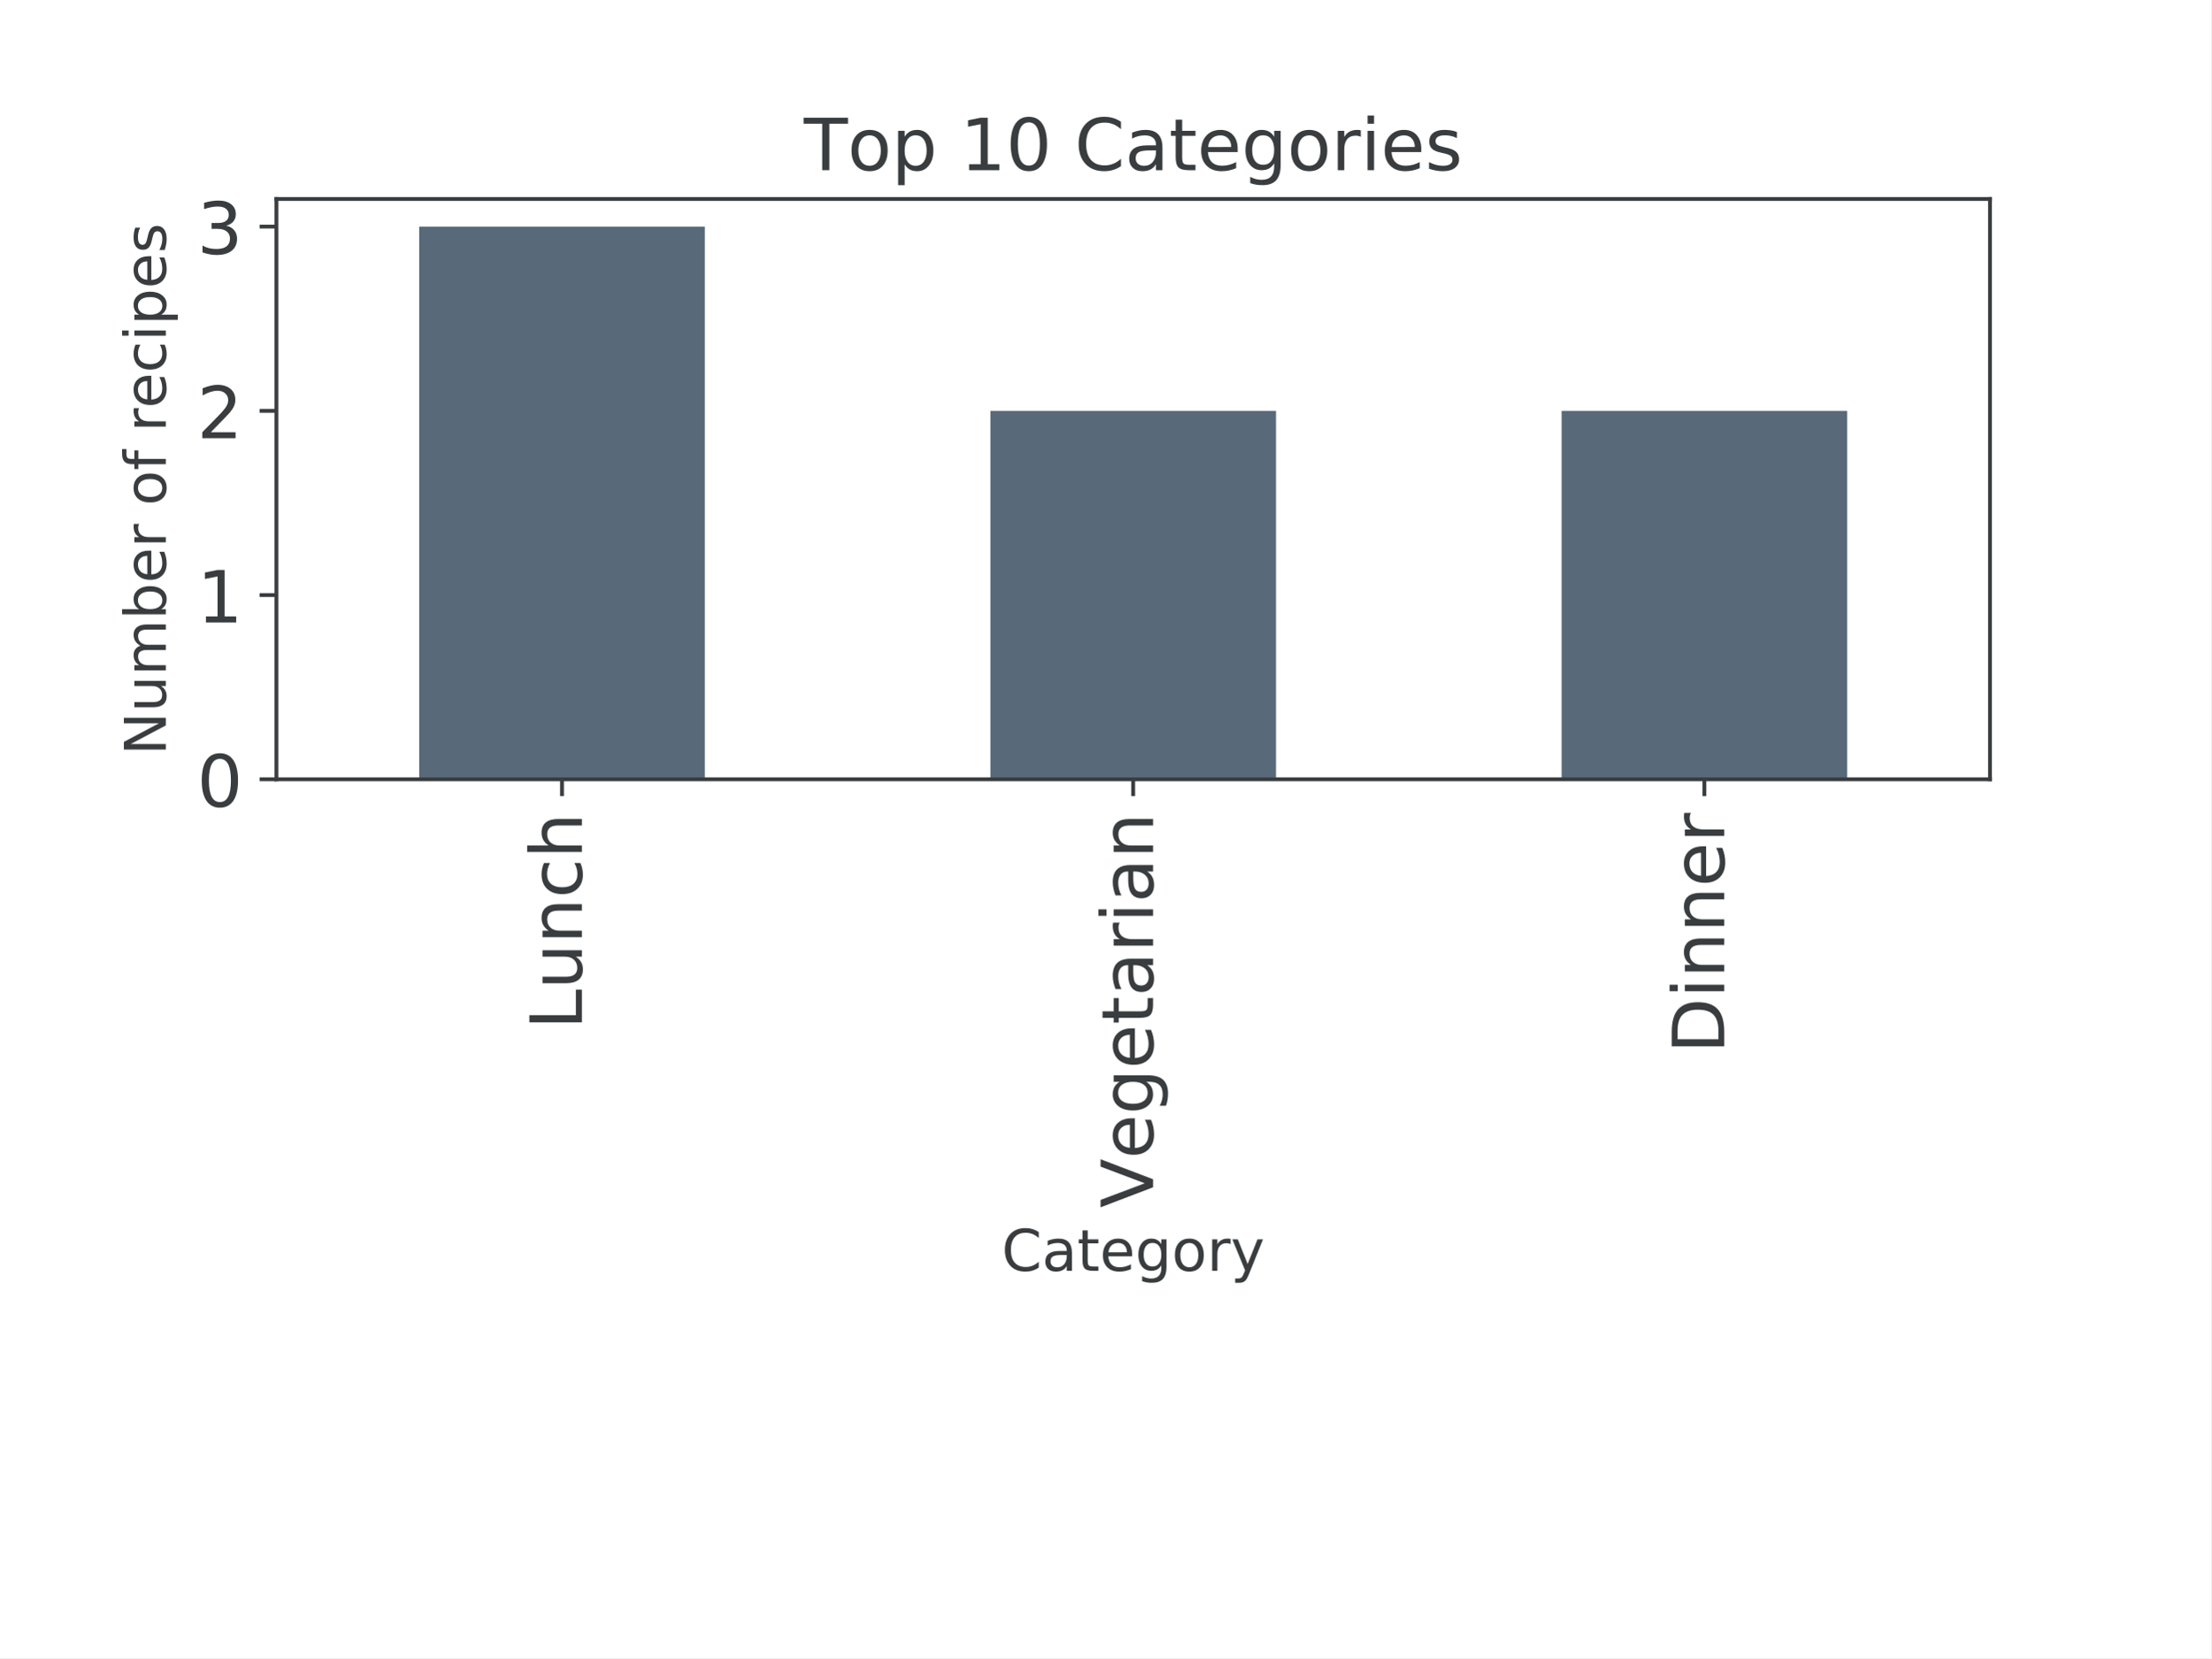
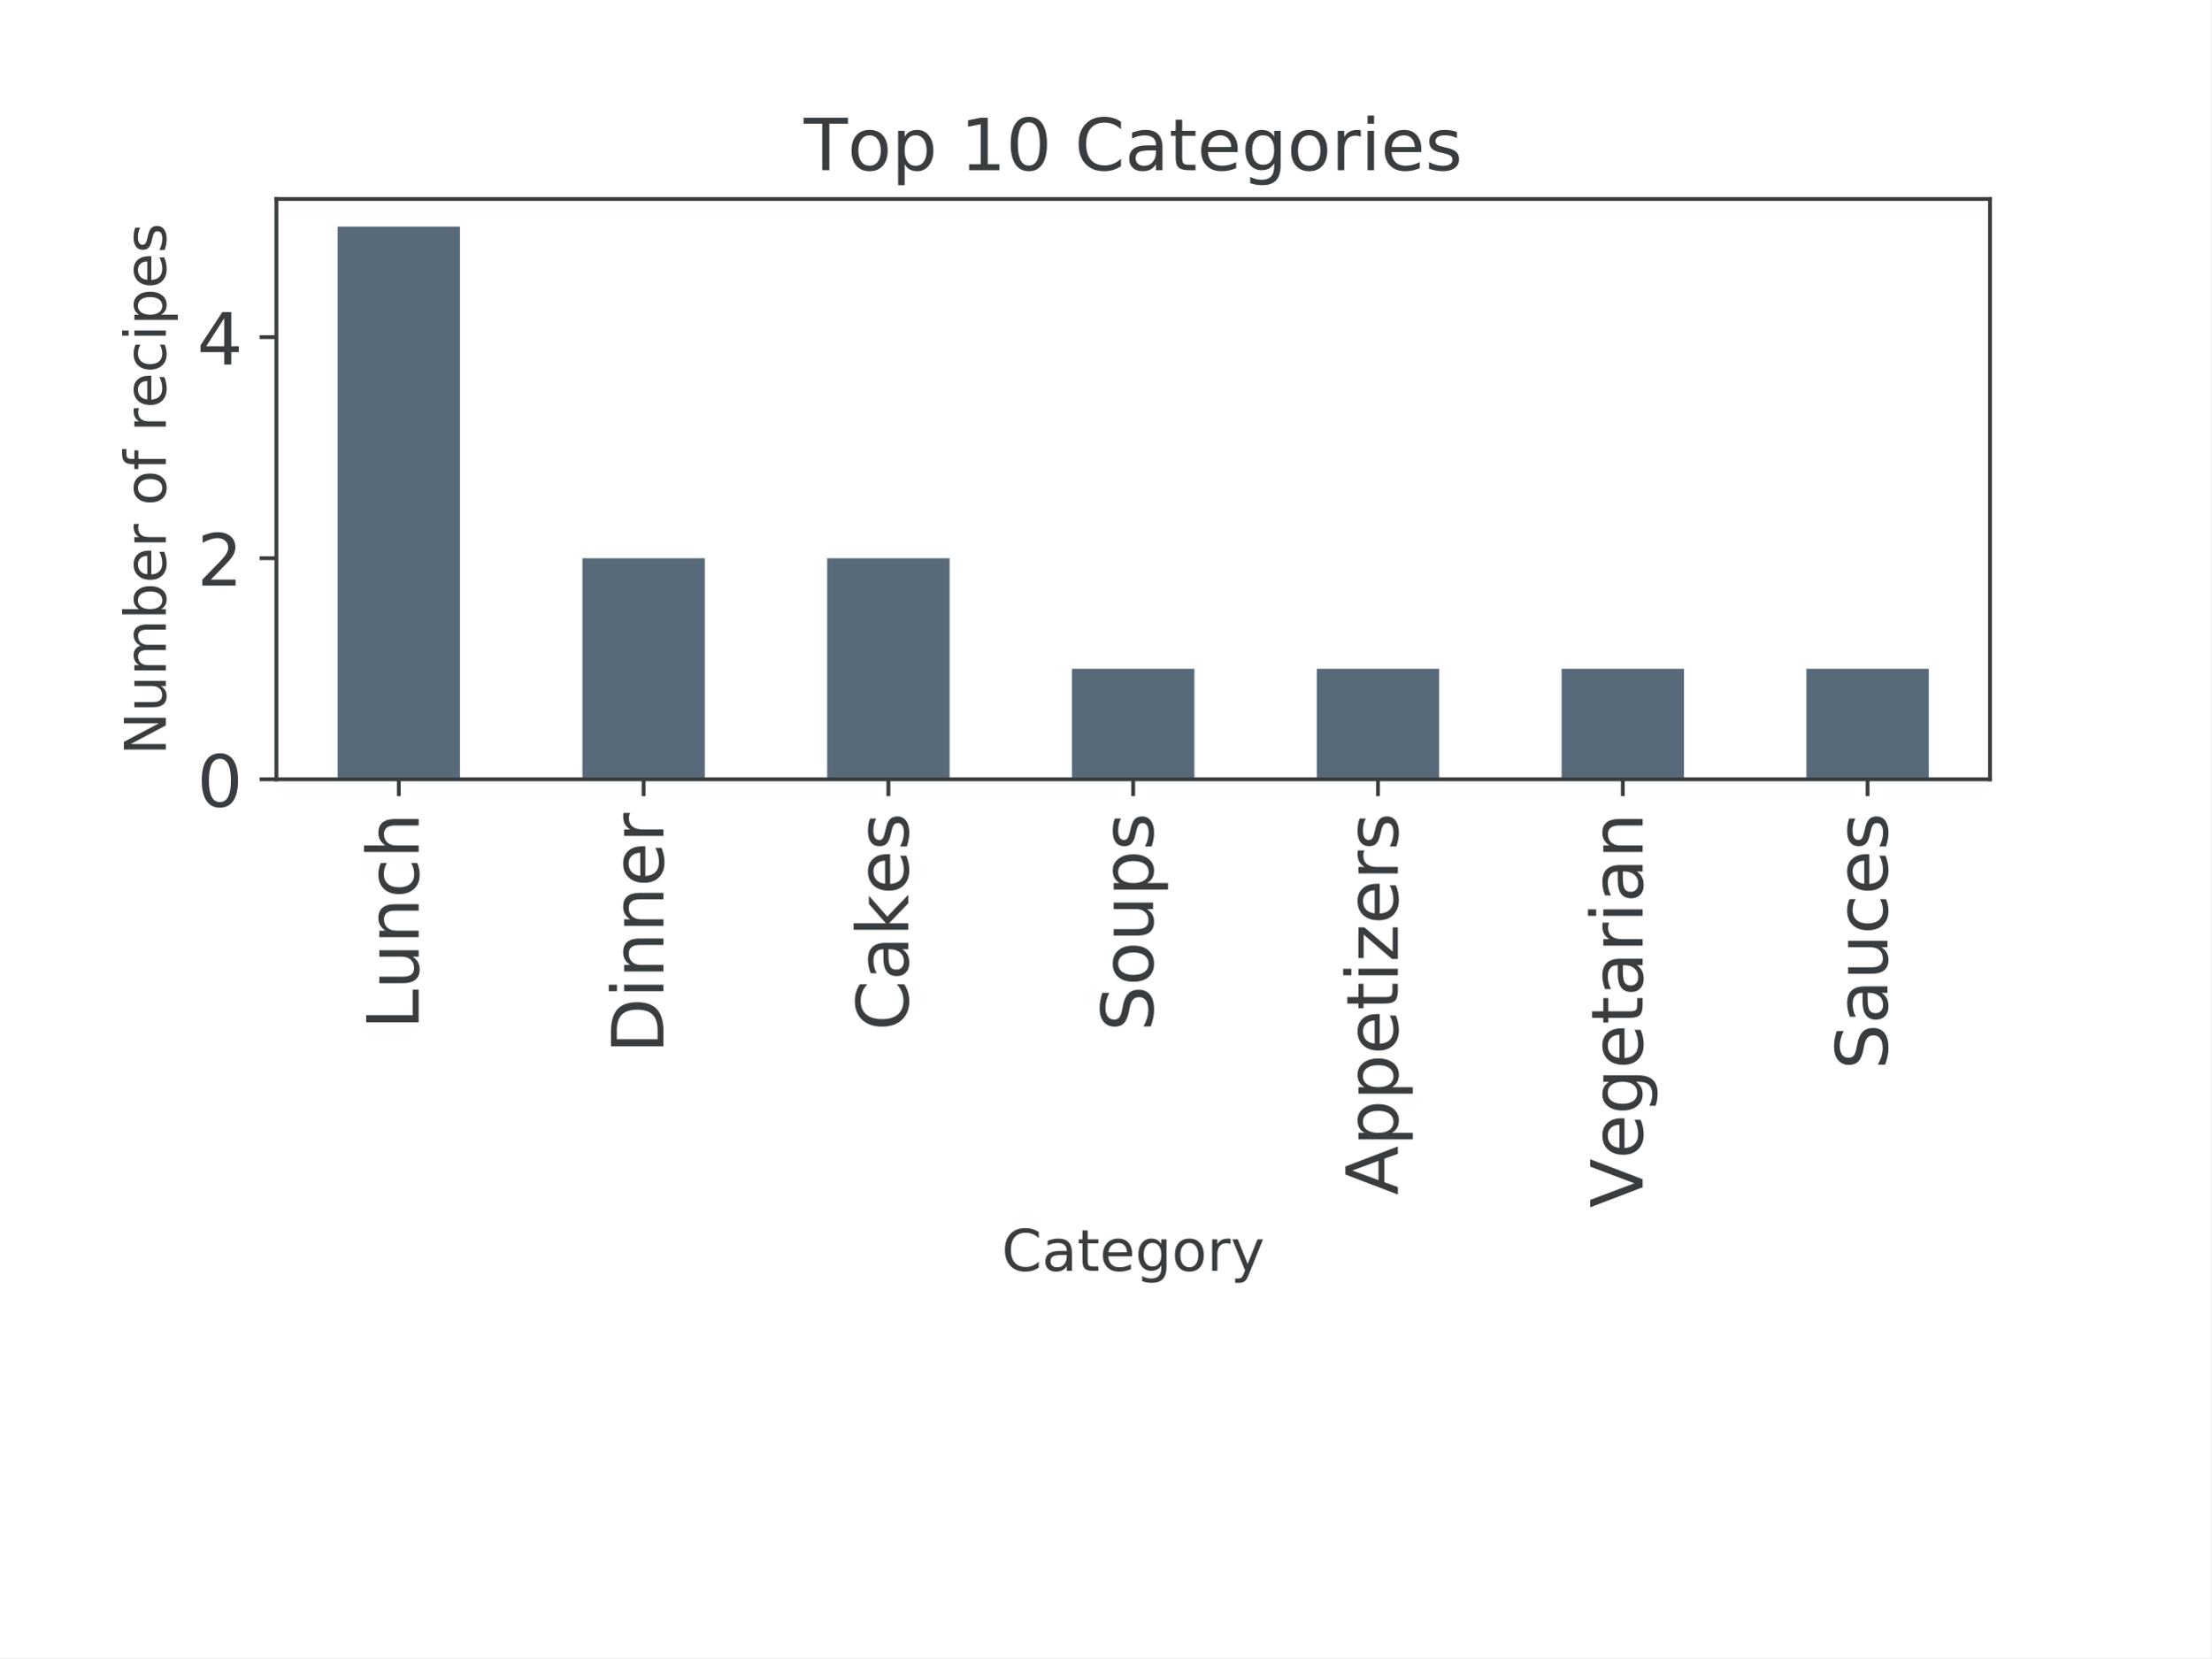
<svg xmlns="http://www.w3.org/2000/svg" xmlns:xlink="http://www.w3.org/1999/xlink" height="345.6pt" version="1.1" viewBox="0 0 460.8 345.6" width="460.8pt">
  <defs>
    <style type="text/css">
*{stroke-linecap:butt;stroke-linejoin:round;}
  </style>
  </defs>
  <g id="figure_1">
    <g id="patch_1">
      <path d="M 0 345.6  L 460.8 345.6  L 460.8 0  L 0 0  z " style="fill:#ffffff;" />
    </g>
    <g id="axes_1">
      <g id="patch_2">
        <path d="M 57.6 162.432  L 414.72 162.432  L 414.72 41.472  L 57.6 41.472  z " style="fill:#ffffff;" />
      </g>
      <g id="patch_3">
-         <path clip-path="url(#p6c13b8939d)" d="M 87.36 162.432  L 146.88 162.432  L 146.88 47.232  L 87.36 47.232  z " style="fill:#586a7a;" />
+         <path clip-path="url(#p79ca1d7bbe)" d="M 70.354 162.432  L 95.863 162.432  L 95.863 47.232  L 70.354 47.232  z " style="fill:#586a7a;" />
      </g>
      <g id="patch_4">
-         <path clip-path="url(#p6c13b8939d)" d="M 206.4 162.432  L 265.92 162.432  L 265.92 85.632  L 206.4 85.632  z " style="fill:#586a7a;" />
+         <path clip-path="url(#p79ca1d7bbe)" d="M 121.371 162.432  L 146.88 162.432  L 146.88 116.352  L 121.371 116.352  z " style="fill:#586a7a;" />
      </g>
      <g id="patch_5">
-         <path clip-path="url(#p6c13b8939d)" d="M 325.44 162.432  L 384.96 162.432  L 384.96 85.632  L 325.44 85.632  z " style="fill:#586a7a;" />
+         <path clip-path="url(#p79ca1d7bbe)" d="M 172.389 162.432  L 197.897 162.432  L 197.897 116.352  L 172.389 116.352  z " style="fill:#586a7a;" />
+       </g>
+       <g id="patch_6">
+         <path clip-path="url(#p79ca1d7bbe)" d="M 223.406 162.432  L 248.914 162.432  L 248.914 139.392  L 223.406 139.392  z " style="fill:#586a7a;" />
+       </g>
+       <g id="patch_7">
+         <path clip-path="url(#p79ca1d7bbe)" d="M 274.423 162.432  L 299.931 162.432  L 299.931 139.392  L 274.423 139.392  z " style="fill:#586a7a;" />
+       </g>
+       <g id="patch_8">
+         <path clip-path="url(#p79ca1d7bbe)" d="M 325.44 162.432  L 350.949 162.432  L 350.949 139.392  L 325.44 139.392  z " style="fill:#586a7a;" />
+       </g>
+       <g id="patch_9">
+         <path clip-path="url(#p79ca1d7bbe)" d="M 376.457 162.432  L 401.966 162.432  L 401.966 139.392  L 376.457 139.392  z " style="fill:#586a7a;" />
      </g>
      <g id="matplotlib.axis_1">
        <g id="xtick_1">
          <g id="line2d_1">
            <defs>
-               <path d="M 0 0  L 0 3.5  " id="m2536f89167" style="stroke:#393d3f;stroke-width:0.8;" />
-             </defs>
-             <g>
-               <use style="fill:#393d3f;stroke:#393d3f;stroke-width:0.8;" x="117.12" xlink:href="#m2536f89167" y="162.432" />
+               <path d="M 0 0  L 0 3.5  " id="mb8f32e1116" style="stroke:#393d3f;stroke-width:0.8;" />
+             </defs>
+             <g>
+               <use style="fill:#393d3f;stroke:#393d3f;stroke-width:0.8;" x="83.109" xlink:href="#mb8f32e1116" y="162.432" />
            </g>
          </g>
          <g id="text_1">
            <defs>
              <path d="M 9.812 72.906  L 19.672 72.906  L 19.672 8.297  L 55.172 8.297  L 55.172 0  L 9.812 0  z " id="DejaVuSans-76" />
              <path d="M 8.5 21.578  L 8.5 54.688  L 17.484 54.688  L 17.484 21.922  Q 17.484 14.156 20.5 10.266  Q 23.531 6.391 29.594 6.391  Q 36.859 6.391 41.078 11.031  Q 45.312 15.672 45.312 23.688  L 45.312 54.688  L 54.297 54.688  L 54.297 0  L 45.312 0  L 45.312 8.406  Q 42.047 3.422 37.719 1  Q 33.406 -1.422 27.688 -1.422  Q 18.266 -1.422 13.375 4.438  Q 8.5 10.297 8.5 21.578  z M 31.109 56  z " id="DejaVuSans-117" />
              <path d="M 54.891 33.016  L 54.891 0  L 45.906 0  L 45.906 32.719  Q 45.906 40.484 42.875 44.328  Q 39.844 48.188 33.797 48.188  Q 26.516 48.188 22.312 43.547  Q 18.109 38.922 18.109 30.906  L 18.109 0  L 9.078 0  L 9.078 54.688  L 18.109 54.688  L 18.109 46.188  Q 21.344 51.125 25.703 53.562  Q 30.078 56 35.797 56  Q 45.219 56 50.047 50.172  Q 54.891 44.344 54.891 33.016  z " id="DejaVuSans-110" />
              <path d="M 48.781 52.594  L 48.781 44.188  Q 44.969 46.297 41.141 47.344  Q 37.312 48.391 33.406 48.391  Q 24.656 48.391 19.812 42.844  Q 14.984 37.312 14.984 27.297  Q 14.984 17.281 19.812 11.734  Q 24.656 6.203 33.406 6.203  Q 37.312 6.203 41.141 7.25  Q 44.969 8.297 48.781 10.406  L 48.781 2.094  Q 45.016 0.344 40.984 -0.531  Q 36.969 -1.422 32.422 -1.422  Q 20.062 -1.422 12.781 6.344  Q 5.516 14.109 5.516 27.297  Q 5.516 40.672 12.859 48.328  Q 20.219 56 33.016 56  Q 37.156 56 41.109 55.141  Q 45.062 54.297 48.781 52.594  z " id="DejaVuSans-99" />
              <path d="M 54.891 33.016  L 54.891 0  L 45.906 0  L 45.906 32.719  Q 45.906 40.484 42.875 44.328  Q 39.844 48.188 33.797 48.188  Q 26.516 48.188 22.312 43.547  Q 18.109 38.922 18.109 30.906  L 18.109 0  L 9.078 0  L 9.078 75.984  L 18.109 75.984  L 18.109 46.188  Q 21.344 51.125 25.703 53.562  Q 30.078 56 35.797 56  Q 45.219 56 50.047 50.172  Q 54.891 44.344 54.891 33.016  z " id="DejaVuSans-104" />
            </defs>
-             <g style="fill:#393d3f;" transform="translate(121.2591 214.5539)rotate(-90)scale(0.15 -0.15)">
+             <g style="fill:#393d3f;" transform="translate(87.24763 214.5539)rotate(-90)scale(0.15 -0.15)">
              <use xlink:href="#DejaVuSans-76" />
              <use x="55.697" xlink:href="#DejaVuSans-117" />
              <use x="119.076" xlink:href="#DejaVuSans-110" />
              <use x="182.455" xlink:href="#DejaVuSans-99" />
              <use x="237.436" xlink:href="#DejaVuSans-104" />
            </g>
          </g>
        </g>
        <g id="xtick_2">
          <g id="line2d_2">
            <g>
-               <use style="fill:#393d3f;stroke:#393d3f;stroke-width:0.8;" x="236.16" xlink:href="#m2536f89167" y="162.432" />
+               <use style="fill:#393d3f;stroke:#393d3f;stroke-width:0.8;" x="134.126" xlink:href="#mb8f32e1116" y="162.432" />
            </g>
          </g>
          <g id="text_2">
            <defs>
+               <path d="M 19.672 64.797  L 19.672 8.109  L 31.594 8.109  Q 46.688 8.109 53.688 14.938  Q 60.688 21.781 60.688 36.531  Q 60.688 51.172 53.688 57.984  Q 46.688 64.797 31.594 64.797  z M 9.812 72.906  L 30.078 72.906  Q 51.266 72.906 61.172 64.094  Q 71.094 55.281 71.094 36.531  Q 71.094 17.672 61.125 8.828  Q 51.172 0 30.078 0  L 9.812 0  z " id="DejaVuSans-68" />
+               <path d="M 9.422 54.688  L 18.406 54.688  L 18.406 0  L 9.422 0  z M 9.422 75.984  L 18.406 75.984  L 18.406 64.594  L 9.422 64.594  z " id="DejaVuSans-105" />
+               <path d="M 56.203 29.594  L 56.203 25.203  L 14.891 25.203  Q 15.484 15.922 20.484 11.062  Q 25.484 6.203 34.422 6.203  Q 39.594 6.203 44.453 7.469  Q 49.312 8.734 54.109 11.281  L 54.109 2.781  Q 49.266 0.734 44.188 -0.344  Q 39.109 -1.422 33.891 -1.422  Q 20.797 -1.422 13.156 6.188  Q 5.516 13.812 5.516 26.812  Q 5.516 40.234 12.766 48.109  Q 20.016 56 32.328 56  Q 43.359 56 49.781 48.891  Q 56.203 41.797 56.203 29.594  z M 47.219 32.234  Q 47.125 39.594 43.094 43.984  Q 39.062 48.391 32.422 48.391  Q 24.906 48.391 20.391 44.141  Q 15.875 39.891 15.188 32.172  z " id="DejaVuSans-101" />
+               <path d="M 41.109 46.297  Q 39.594 47.172 37.812 47.578  Q 36.031 48 33.891 48  Q 26.266 48 22.188 43.047  Q 18.109 38.094 18.109 28.812  L 18.109 0  L 9.078 0  L 9.078 54.688  L 18.109 54.688  L 18.109 46.188  Q 20.953 51.172 25.484 53.578  Q 30.031 56 36.531 56  Q 37.453 56 38.578 55.875  Q 39.703 55.766 41.062 55.516  z " id="DejaVuSans-114" />
+             </defs>
+             <g style="fill:#393d3f;" transform="translate(138.2648 219.5578)rotate(-90)scale(0.15 -0.15)">
+               <use xlink:href="#DejaVuSans-68" />
+               <use x="77.002" xlink:href="#DejaVuSans-105" />
+               <use x="104.785" xlink:href="#DejaVuSans-110" />
+               <use x="168.164" xlink:href="#DejaVuSans-110" />
+               <use x="231.543" xlink:href="#DejaVuSans-101" />
+               <use x="293.066" xlink:href="#DejaVuSans-114" />
+             </g>
+           </g>
+         </g>
+         <g id="xtick_3">
+           <g id="line2d_3">
+             <g>
+               <use style="fill:#393d3f;stroke:#393d3f;stroke-width:0.8;" x="185.143" xlink:href="#mb8f32e1116" y="162.432" />
+             </g>
+           </g>
+           <g id="text_3">
+             <defs>
+               <path d="M 64.406 67.281  L 64.406 56.891  Q 59.422 61.531 53.781 63.812  Q 48.141 66.109 41.797 66.109  Q 29.297 66.109 22.656 58.469  Q 16.016 50.828 16.016 36.375  Q 16.016 21.969 22.656 14.328  Q 29.297 6.688 41.797 6.688  Q 48.141 6.688 53.781 8.984  Q 59.422 11.281 64.406 15.922  L 64.406 5.609  Q 59.234 2.094 53.438 0.328  Q 47.656 -1.422 41.219 -1.422  Q 24.656 -1.422 15.125 8.703  Q 5.609 18.844 5.609 36.375  Q 5.609 53.953 15.125 64.078  Q 24.656 74.219 41.219 74.219  Q 47.75 74.219 53.531 72.484  Q 59.328 70.75 64.406 67.281  z " id="DejaVuSans-67" />
+               <path d="M 34.281 27.484  Q 23.391 27.484 19.188 25  Q 14.984 22.516 14.984 16.5  Q 14.984 11.719 18.141 8.906  Q 21.297 6.109 26.703 6.109  Q 34.188 6.109 38.703 11.406  Q 43.219 16.703 43.219 25.484  L 43.219 27.484  z M 52.203 31.203  L 52.203 0  L 43.219 0  L 43.219 8.297  Q 40.141 3.328 35.547 0.953  Q 30.953 -1.422 24.312 -1.422  Q 15.922 -1.422 10.953 3.297  Q 6 8.016 6 15.922  Q 6 25.141 12.172 29.828  Q 18.359 34.516 30.609 34.516  L 43.219 34.516  L 43.219 35.406  Q 43.219 41.609 39.141 45  Q 35.062 48.391 27.688 48.391  Q 23 48.391 18.547 47.266  Q 14.109 46.141 10.016 43.891  L 10.016 52.203  Q 14.938 54.109 19.578 55.047  Q 24.219 56 28.609 56  Q 40.484 56 46.344 49.844  Q 52.203 43.703 52.203 31.203  z " id="DejaVuSans-97" />
+               <path d="M 9.078 75.984  L 18.109 75.984  L 18.109 31.109  L 44.922 54.688  L 56.391 54.688  L 27.391 29.109  L 57.625 0  L 45.906 0  L 18.109 26.703  L 18.109 0  L 9.078 0  z " id="DejaVuSans-107" />
+               <path d="M 44.281 53.078  L 44.281 44.578  Q 40.484 46.531 36.375 47.5  Q 32.281 48.484 27.875 48.484  Q 21.188 48.484 17.844 46.438  Q 14.5 44.391 14.5 40.281  Q 14.5 37.156 16.891 35.375  Q 19.281 33.594 26.516 31.984  L 29.594 31.297  Q 39.156 29.25 43.188 25.516  Q 47.219 21.781 47.219 15.094  Q 47.219 7.469 41.188 3.016  Q 35.156 -1.422 24.609 -1.422  Q 20.219 -1.422 15.453 -0.562  Q 10.688 0.297 5.422 2  L 5.422 11.281  Q 10.406 8.688 15.234 7.391  Q 20.062 6.109 24.812 6.109  Q 31.156 6.109 34.562 8.281  Q 37.984 10.453 37.984 14.406  Q 37.984 18.062 35.516 20.016  Q 33.062 21.969 24.703 23.781  L 21.578 24.516  Q 13.234 26.266 9.516 29.906  Q 5.812 33.547 5.812 39.891  Q 5.812 47.609 11.281 51.797  Q 16.75 56 26.812 56  Q 31.781 56 36.172 55.266  Q 40.578 54.547 44.281 53.078  z " id="DejaVuSans-115" />
+             </defs>
+             <g style="fill:#393d3f;" transform="translate(189.2819 214.8211)rotate(-90)scale(0.15 -0.15)">
+               <use xlink:href="#DejaVuSans-67" />
+               <use x="69.824" xlink:href="#DejaVuSans-97" />
+               <use x="131.104" xlink:href="#DejaVuSans-107" />
+               <use x="188.967" xlink:href="#DejaVuSans-101" />
+               <use x="250.49" xlink:href="#DejaVuSans-115" />
+             </g>
+           </g>
+         </g>
+         <g id="xtick_4">
+           <g id="line2d_4">
+             <g>
+               <use style="fill:#393d3f;stroke:#393d3f;stroke-width:0.8;" x="236.16" xlink:href="#mb8f32e1116" y="162.432" />
+             </g>
+           </g>
+           <g id="text_4">
+             <defs>
+               <path d="M 53.516 70.516  L 53.516 60.891  Q 47.906 63.578 42.922 64.891  Q 37.938 66.219 33.297 66.219  Q 25.25 66.219 20.875 63.094  Q 16.5 59.969 16.5 54.203  Q 16.5 49.359 19.406 46.891  Q 22.312 44.438 30.422 42.922  L 36.375 41.703  Q 47.406 39.594 52.656 34.297  Q 57.906 29 57.906 20.125  Q 57.906 9.516 50.797 4.047  Q 43.703 -1.422 29.984 -1.422  Q 24.812 -1.422 18.969 -0.25  Q 13.141 0.922 6.891 3.219  L 6.891 13.375  Q 12.891 10.016 18.656 8.297  Q 24.422 6.594 29.984 6.594  Q 38.422 6.594 43.016 9.906  Q 47.609 13.234 47.609 19.391  Q 47.609 24.75 44.312 27.781  Q 41.016 30.812 33.5 32.328  L 27.484 33.5  Q 16.453 35.688 11.516 40.375  Q 6.594 45.062 6.594 53.422  Q 6.594 63.094 13.406 68.656  Q 20.219 74.219 32.172 74.219  Q 37.312 74.219 42.625 73.281  Q 47.953 72.359 53.516 70.516  z " id="DejaVuSans-83" />
+               <path d="M 30.609 48.391  Q 23.391 48.391 19.188 42.75  Q 14.984 37.109 14.984 27.297  Q 14.984 17.484 19.156 11.844  Q 23.344 6.203 30.609 6.203  Q 37.797 6.203 41.984 11.859  Q 46.188 17.531 46.188 27.297  Q 46.188 37.016 41.984 42.703  Q 37.797 48.391 30.609 48.391  z M 30.609 56  Q 42.328 56 49.016 48.375  Q 55.719 40.766 55.719 27.297  Q 55.719 13.875 49.016 6.219  Q 42.328 -1.422 30.609 -1.422  Q 18.844 -1.422 12.172 6.219  Q 5.516 13.875 5.516 27.297  Q 5.516 40.766 12.172 48.375  Q 18.844 56 30.609 56  z " id="DejaVuSans-111" />
+               <path d="M 18.109 8.203  L 18.109 -20.797  L 9.078 -20.797  L 9.078 54.688  L 18.109 54.688  L 18.109 46.391  Q 20.953 51.266 25.266 53.625  Q 29.594 56 35.594 56  Q 45.562 56 51.781 48.094  Q 58.016 40.188 58.016 27.297  Q 58.016 14.406 51.781 6.484  Q 45.562 -1.422 35.594 -1.422  Q 29.594 -1.422 25.266 0.953  Q 20.953 3.328 18.109 8.203  z M 48.688 27.297  Q 48.688 37.203 44.609 42.844  Q 40.531 48.484 33.406 48.484  Q 26.266 48.484 22.188 42.844  Q 18.109 37.203 18.109 27.297  Q 18.109 17.391 22.188 11.75  Q 26.266 6.109 33.406 6.109  Q 40.531 6.109 44.609 11.75  Q 48.688 17.391 48.688 27.297  z " id="DejaVuSans-112" />
+             </defs>
+             <g style="fill:#393d3f;" transform="translate(240.2991 214.9758)rotate(-90)scale(0.15 -0.15)">
+               <use xlink:href="#DejaVuSans-83" />
+               <use x="63.477" xlink:href="#DejaVuSans-111" />
+               <use x="124.658" xlink:href="#DejaVuSans-117" />
+               <use x="188.037" xlink:href="#DejaVuSans-112" />
+               <use x="251.514" xlink:href="#DejaVuSans-115" />
+             </g>
+           </g>
+         </g>
+         <g id="xtick_5">
+           <g id="line2d_5">
+             <g>
+               <use style="fill:#393d3f;stroke:#393d3f;stroke-width:0.8;" x="287.177" xlink:href="#mb8f32e1116" y="162.432" />
+             </g>
+           </g>
+           <g id="text_5">
+             <defs>
+               <path d="M 34.188 63.188  L 20.797 26.906  L 47.609 26.906  z M 28.609 72.906  L 39.797 72.906  L 67.578 0  L 57.328 0  L 50.688 18.703  L 17.828 18.703  L 11.188 0  L 0.781 0  z " id="DejaVuSans-65" />
+               <path d="M 18.312 70.219  L 18.312 54.688  L 36.812 54.688  L 36.812 47.703  L 18.312 47.703  L 18.312 18.016  Q 18.312 11.328 20.141 9.422  Q 21.969 7.516 27.594 7.516  L 36.812 7.516  L 36.812 0  L 27.594 0  Q 17.188 0 13.234 3.875  Q 9.281 7.766 9.281 18.016  L 9.281 47.703  L 2.688 47.703  L 2.688 54.688  L 9.281 54.688  L 9.281 70.219  z " id="DejaVuSans-116" />
+               <path d="M 5.516 54.688  L 48.188 54.688  L 48.188 46.484  L 14.406 7.172  L 48.188 7.172  L 48.188 0  L 4.297 0  L 4.297 8.203  L 38.094 47.516  L 5.516 47.516  z " id="DejaVuSans-122" />
+             </defs>
+             <g style="fill:#393d3f;" transform="translate(291.3162 249.0984)rotate(-90)scale(0.15 -0.15)">
+               <use xlink:href="#DejaVuSans-65" />
+               <use x="68.408" xlink:href="#DejaVuSans-112" />
+               <use x="131.885" xlink:href="#DejaVuSans-112" />
+               <use x="195.361" xlink:href="#DejaVuSans-101" />
+               <use x="256.885" xlink:href="#DejaVuSans-116" />
+               <use x="296.094" xlink:href="#DejaVuSans-105" />
+               <use x="323.877" xlink:href="#DejaVuSans-122" />
+               <use x="376.367" xlink:href="#DejaVuSans-101" />
+               <use x="437.891" xlink:href="#DejaVuSans-114" />
+               <use x="479.004" xlink:href="#DejaVuSans-115" />
+             </g>
+           </g>
+         </g>
+         <g id="xtick_6">
+           <g id="line2d_6">
+             <g>
+               <use style="fill:#393d3f;stroke:#393d3f;stroke-width:0.8;" x="338.194" xlink:href="#mb8f32e1116" y="162.432" />
+             </g>
+           </g>
+           <g id="text_6">
+             <defs>
              <path d="M 28.609 0  L 0.781 72.906  L 11.078 72.906  L 34.188 11.531  L 57.328 72.906  L 67.578 72.906  L 39.797 0  z " id="DejaVuSans-86" />
-               <path d="M 56.203 29.594  L 56.203 25.203  L 14.891 25.203  Q 15.484 15.922 20.484 11.062  Q 25.484 6.203 34.422 6.203  Q 39.594 6.203 44.453 7.469  Q 49.312 8.734 54.109 11.281  L 54.109 2.781  Q 49.266 0.734 44.188 -0.344  Q 39.109 -1.422 33.891 -1.422  Q 20.797 -1.422 13.156 6.188  Q 5.516 13.812 5.516 26.812  Q 5.516 40.234 12.766 48.109  Q 20.016 56 32.328 56  Q 43.359 56 49.781 48.891  Q 56.203 41.797 56.203 29.594  z M 47.219 32.234  Q 47.125 39.594 43.094 43.984  Q 39.062 48.391 32.422 48.391  Q 24.906 48.391 20.391 44.141  Q 15.875 39.891 15.188 32.172  z " id="DejaVuSans-101" />
              <path d="M 45.406 27.984  Q 45.406 37.75 41.375 43.109  Q 37.359 48.484 30.078 48.484  Q 22.859 48.484 18.828 43.109  Q 14.797 37.75 14.797 27.984  Q 14.797 18.266 18.828 12.891  Q 22.859 7.516 30.078 7.516  Q 37.359 7.516 41.375 12.891  Q 45.406 18.266 45.406 27.984  z M 54.391 6.781  Q 54.391 -7.172 48.188 -13.984  Q 42 -20.797 29.203 -20.797  Q 24.469 -20.797 20.266 -20.094  Q 16.062 -19.391 12.109 -17.922  L 12.109 -9.188  Q 16.062 -11.328 19.922 -12.344  Q 23.781 -13.375 27.781 -13.375  Q 36.625 -13.375 41.016 -8.766  Q 45.406 -4.156 45.406 5.172  L 45.406 9.625  Q 42.625 4.781 38.281 2.391  Q 33.938 0 27.875 0  Q 17.828 0 11.672 7.656  Q 5.516 15.328 5.516 27.984  Q 5.516 40.672 11.672 48.328  Q 17.828 56 27.875 56  Q 33.938 56 38.281 53.609  Q 42.625 51.219 45.406 46.391  L 45.406 54.688  L 54.391 54.688  z " id="DejaVuSans-103" />
-               <path d="M 18.312 70.219  L 18.312 54.688  L 36.812 54.688  L 36.812 47.703  L 18.312 47.703  L 18.312 18.016  Q 18.312 11.328 20.141 9.422  Q 21.969 7.516 27.594 7.516  L 36.812 7.516  L 36.812 0  L 27.594 0  Q 17.188 0 13.234 3.875  Q 9.281 7.766 9.281 18.016  L 9.281 47.703  L 2.688 47.703  L 2.688 54.688  L 9.281 54.688  L 9.281 70.219  z " id="DejaVuSans-116" />
-               <path d="M 34.281 27.484  Q 23.391 27.484 19.188 25  Q 14.984 22.516 14.984 16.5  Q 14.984 11.719 18.141 8.906  Q 21.297 6.109 26.703 6.109  Q 34.188 6.109 38.703 11.406  Q 43.219 16.703 43.219 25.484  L 43.219 27.484  z M 52.203 31.203  L 52.203 0  L 43.219 0  L 43.219 8.297  Q 40.141 3.328 35.547 0.953  Q 30.953 -1.422 24.312 -1.422  Q 15.922 -1.422 10.953 3.297  Q 6 8.016 6 15.922  Q 6 25.141 12.172 29.828  Q 18.359 34.516 30.609 34.516  L 43.219 34.516  L 43.219 35.406  Q 43.219 41.609 39.141 45  Q 35.062 48.391 27.688 48.391  Q 23 48.391 18.547 47.266  Q 14.109 46.141 10.016 43.891  L 10.016 52.203  Q 14.938 54.109 19.578 55.047  Q 24.219 56 28.609 56  Q 40.484 56 46.344 49.844  Q 52.203 43.703 52.203 31.203  z " id="DejaVuSans-97" />
-               <path d="M 41.109 46.297  Q 39.594 47.172 37.812 47.578  Q 36.031 48 33.891 48  Q 26.266 48 22.188 43.047  Q 18.109 38.094 18.109 28.812  L 18.109 0  L 9.078 0  L 9.078 54.688  L 18.109 54.688  L 18.109 46.188  Q 20.953 51.172 25.484 53.578  Q 30.031 56 36.531 56  Q 37.453 56 38.578 55.875  Q 39.703 55.766 41.062 55.516  z " id="DejaVuSans-114" />
-               <path d="M 9.422 54.688  L 18.406 54.688  L 18.406 0  L 9.422 0  z M 9.422 75.984  L 18.406 75.984  L 18.406 64.594  L 9.422 64.594  z " id="DejaVuSans-105" />
-             </defs>
-             <g style="fill:#393d3f;" transform="translate(240.2991 251.7632)rotate(-90)scale(0.15 -0.15)">
+             </defs>
+             <g style="fill:#393d3f;" transform="translate(342.3333 251.7632)rotate(-90)scale(0.15 -0.15)">
              <use xlink:href="#DejaVuSans-86" />
              <use x="68.299" xlink:href="#DejaVuSans-101" />
              <use x="129.822" xlink:href="#DejaVuSans-103" />
              <use x="193.299" xlink:href="#DejaVuSans-101" />
              <use x="254.822" xlink:href="#DejaVuSans-116" />
              <use x="294.031" xlink:href="#DejaVuSans-97" />
              <use x="355.311" xlink:href="#DejaVuSans-114" />
              <use x="396.424" xlink:href="#DejaVuSans-105" />
              <use x="424.207" xlink:href="#DejaVuSans-97" />
              <use x="485.486" xlink:href="#DejaVuSans-110" />
            </g>
          </g>
        </g>
-         <g id="xtick_3">
-           <g id="line2d_3">
-             <g>
-               <use style="fill:#393d3f;stroke:#393d3f;stroke-width:0.8;" x="355.2" xlink:href="#m2536f89167" y="162.432" />
-             </g>
-           </g>
-           <g id="text_3">
-             <defs>
-               <path d="M 19.672 64.797  L 19.672 8.109  L 31.594 8.109  Q 46.688 8.109 53.688 14.938  Q 60.688 21.781 60.688 36.531  Q 60.688 51.172 53.688 57.984  Q 46.688 64.797 31.594 64.797  z M 9.812 72.906  L 30.078 72.906  Q 51.266 72.906 61.172 64.094  Q 71.094 55.281 71.094 36.531  Q 71.094 17.672 61.125 8.828  Q 51.172 0 30.078 0  L 9.812 0  z " id="DejaVuSans-68" />
-             </defs>
-             <g style="fill:#393d3f;" transform="translate(359.3391 219.5578)rotate(-90)scale(0.15 -0.15)">
-               <use xlink:href="#DejaVuSans-68" />
-               <use x="77.002" xlink:href="#DejaVuSans-105" />
-               <use x="104.785" xlink:href="#DejaVuSans-110" />
-               <use x="168.164" xlink:href="#DejaVuSans-110" />
-               <use x="231.543" xlink:href="#DejaVuSans-101" />
-               <use x="293.066" xlink:href="#DejaVuSans-114" />
-             </g>
-           </g>
-         </g>
-         <g id="text_4">
+         <g id="xtick_7">
+           <g id="line2d_7">
+             <g>
+               <use style="fill:#393d3f;stroke:#393d3f;stroke-width:0.8;" x="389.211" xlink:href="#mb8f32e1116" y="162.432" />
+             </g>
+           </g>
+           <g id="text_7">
+             <g style="fill:#393d3f;" transform="translate(393.3505 222.9445)rotate(-90)scale(0.15 -0.15)">
+               <use xlink:href="#DejaVuSans-83" />
+               <use x="63.477" xlink:href="#DejaVuSans-97" />
+               <use x="124.756" xlink:href="#DejaVuSans-117" />
+               <use x="188.135" xlink:href="#DejaVuSans-99" />
+               <use x="243.115" xlink:href="#DejaVuSans-101" />
+               <use x="304.639" xlink:href="#DejaVuSans-115" />
+             </g>
+           </g>
+         </g>
+         <g id="text_8">
          <defs>
-             <path d="M 64.406 67.281  L 64.406 56.891  Q 59.422 61.531 53.781 63.812  Q 48.141 66.109 41.797 66.109  Q 29.297 66.109 22.656 58.469  Q 16.016 50.828 16.016 36.375  Q 16.016 21.969 22.656 14.328  Q 29.297 6.688 41.797 6.688  Q 48.141 6.688 53.781 8.984  Q 59.422 11.281 64.406 15.922  L 64.406 5.609  Q 59.234 2.094 53.438 0.328  Q 47.656 -1.422 41.219 -1.422  Q 24.656 -1.422 15.125 8.703  Q 5.609 18.844 5.609 36.375  Q 5.609 53.953 15.125 64.078  Q 24.656 74.219 41.219 74.219  Q 47.75 74.219 53.531 72.484  Q 59.328 70.75 64.406 67.281  z " id="DejaVuSans-67" />
-             <path d="M 30.609 48.391  Q 23.391 48.391 19.188 42.75  Q 14.984 37.109 14.984 27.297  Q 14.984 17.484 19.156 11.844  Q 23.344 6.203 30.609 6.203  Q 37.797 6.203 41.984 11.859  Q 46.188 17.531 46.188 27.297  Q 46.188 37.016 41.984 42.703  Q 37.797 48.391 30.609 48.391  z M 30.609 56  Q 42.328 56 49.016 48.375  Q 55.719 40.766 55.719 27.297  Q 55.719 13.875 49.016 6.219  Q 42.328 -1.422 30.609 -1.422  Q 18.844 -1.422 12.172 6.219  Q 5.516 13.875 5.516 27.297  Q 5.516 40.766 12.172 48.375  Q 18.844 56 30.609 56  z " id="DejaVuSans-111" />
            <path d="M 32.172 -5.078  Q 28.375 -14.844 24.75 -17.812  Q 21.141 -20.797 15.094 -20.797  L 7.906 -20.797  L 7.906 -13.281  L 13.188 -13.281  Q 16.891 -13.281 18.938 -11.516  Q 21 -9.766 23.484 -3.219  L 25.094 0.875  L 2.984 54.688  L 12.5 54.688  L 29.594 11.922  L 46.688 54.688  L 56.203 54.688  z " id="DejaVuSans-121" />
          </defs>
          <g style="fill:#393d3f;" transform="translate(208.7512 264.8814)scale(0.12 -0.12)">
            <use xlink:href="#DejaVuSans-67" />
            <use x="69.824" xlink:href="#DejaVuSans-97" />
            <use x="131.104" xlink:href="#DejaVuSans-116" />
            <use x="170.312" xlink:href="#DejaVuSans-101" />
            <use x="231.836" xlink:href="#DejaVuSans-103" />
            <use x="295.312" xlink:href="#DejaVuSans-111" />
            <use x="356.494" xlink:href="#DejaVuSans-114" />
            <use x="397.607" xlink:href="#DejaVuSans-121" />
          </g>
        </g>
      </g>
      <g id="matplotlib.axis_2">
        <g id="ytick_1">
-           <g id="line2d_4">
-             <defs>
-               <path d="M 0 0  L -3.5 0  " id="m826fb7b5af" style="stroke:#393d3f;stroke-width:0.8;" />
-             </defs>
-             <g>
-               <use style="fill:#393d3f;stroke:#393d3f;stroke-width:0.8;" x="57.6" xlink:href="#m826fb7b5af" y="162.432" />
-             </g>
-           </g>
-           <g id="text_5">
+           <g id="line2d_8">
+             <defs>
+               <path d="M 0 0  L -3.5 0  " id="mec58b1b183" style="stroke:#393d3f;stroke-width:0.8;" />
+             </defs>
+             <g>
+               <use style="fill:#393d3f;stroke:#393d3f;stroke-width:0.8;" x="57.6" xlink:href="#mec58b1b183" y="162.432" />
+             </g>
+           </g>
+           <g id="text_9">
            <defs>
              <path d="M 31.781 66.406  Q 24.172 66.406 20.328 58.906  Q 16.5 51.422 16.5 36.375  Q 16.5 21.391 20.328 13.891  Q 24.172 6.391 31.781 6.391  Q 39.453 6.391 43.281 13.891  Q 47.125 21.391 47.125 36.375  Q 47.125 51.422 43.281 58.906  Q 39.453 66.406 31.781 66.406  z M 31.781 74.219  Q 44.047 74.219 50.516 64.516  Q 56.984 54.828 56.984 36.375  Q 56.984 17.969 50.516 8.266  Q 44.047 -1.422 31.781 -1.422  Q 19.531 -1.422 13.062 8.266  Q 6.594 17.969 6.594 36.375  Q 6.594 54.828 13.062 64.516  Q 19.531 74.219 31.781 74.219  z " id="DejaVuSans-48" />
            </defs>
            <g style="fill:#393d3f;" transform="translate(41.05625 168.1308)scale(0.15 -0.15)">
              <use xlink:href="#DejaVuSans-48" />
            </g>
          </g>
        </g>
        <g id="ytick_2">
-           <g id="line2d_5">
-             <g>
-               <use style="fill:#393d3f;stroke:#393d3f;stroke-width:0.8;" x="57.6" xlink:href="#m826fb7b5af" y="124.032" />
-             </g>
-           </g>
-           <g id="text_6">
-             <defs>
-               <path d="M 12.406 8.297  L 28.516 8.297  L 28.516 63.922  L 10.984 60.406  L 10.984 69.391  L 28.422 72.906  L 38.281 72.906  L 38.281 8.297  L 54.391 8.297  L 54.391 0  L 12.406 0  z " id="DejaVuSans-49" />
-             </defs>
-             <g style="fill:#393d3f;" transform="translate(41.05625 129.7308)scale(0.15 -0.15)">
-               <use xlink:href="#DejaVuSans-49" />
+           <g id="line2d_9">
+             <g>
+               <use style="fill:#393d3f;stroke:#393d3f;stroke-width:0.8;" x="57.6" xlink:href="#mec58b1b183" y="116.352" />
+             </g>
+           </g>
+           <g id="text_10">
+             <defs>
+               <path d="M 19.188 8.297  L 53.609 8.297  L 53.609 0  L 7.328 0  L 7.328 8.297  Q 12.938 14.109 22.625 23.891  Q 32.328 33.688 34.812 36.531  Q 39.547 41.844 41.422 45.531  Q 43.312 49.219 43.312 52.781  Q 43.312 58.594 39.234 62.25  Q 35.156 65.922 28.609 65.922  Q 23.969 65.922 18.812 64.312  Q 13.672 62.703 7.812 59.422  L 7.812 69.391  Q 13.766 71.781 18.938 73  Q 24.125 74.219 28.422 74.219  Q 39.75 74.219 46.484 68.547  Q 53.219 62.891 53.219 53.422  Q 53.219 48.922 51.531 44.891  Q 49.859 40.875 45.406 35.406  Q 44.188 33.984 37.641 27.219  Q 31.109 20.453 19.188 8.297  z " id="DejaVuSans-50" />
+             </defs>
+             <g style="fill:#393d3f;" transform="translate(41.05625 122.0508)scale(0.15 -0.15)">
+               <use xlink:href="#DejaVuSans-50" />
            </g>
          </g>
        </g>
        <g id="ytick_3">
-           <g id="line2d_6">
-             <g>
-               <use style="fill:#393d3f;stroke:#393d3f;stroke-width:0.8;" x="57.6" xlink:href="#m826fb7b5af" y="85.632" />
-             </g>
-           </g>
-           <g id="text_7">
-             <defs>
-               <path d="M 19.188 8.297  L 53.609 8.297  L 53.609 0  L 7.328 0  L 7.328 8.297  Q 12.938 14.109 22.625 23.891  Q 32.328 33.688 34.812 36.531  Q 39.547 41.844 41.422 45.531  Q 43.312 49.219 43.312 52.781  Q 43.312 58.594 39.234 62.25  Q 35.156 65.922 28.609 65.922  Q 23.969 65.922 18.812 64.312  Q 13.672 62.703 7.812 59.422  L 7.812 69.391  Q 13.766 71.781 18.938 73  Q 24.125 74.219 28.422 74.219  Q 39.75 74.219 46.484 68.547  Q 53.219 62.891 53.219 53.422  Q 53.219 48.922 51.531 44.891  Q 49.859 40.875 45.406 35.406  Q 44.188 33.984 37.641 27.219  Q 31.109 20.453 19.188 8.297  z " id="DejaVuSans-50" />
-             </defs>
-             <g style="fill:#393d3f;" transform="translate(41.05625 91.33083)scale(0.15 -0.15)">
-               <use xlink:href="#DejaVuSans-50" />
-             </g>
-           </g>
-         </g>
-         <g id="ytick_4">
-           <g id="line2d_7">
-             <g>
-               <use style="fill:#393d3f;stroke:#393d3f;stroke-width:0.8;" x="57.6" xlink:href="#m826fb7b5af" y="47.232" />
-             </g>
-           </g>
-           <g id="text_8">
-             <defs>
-               <path d="M 40.578 39.312  Q 47.656 37.797 51.625 33  Q 55.609 28.219 55.609 21.188  Q 55.609 10.406 48.188 4.484  Q 40.766 -1.422 27.094 -1.422  Q 22.516 -1.422 17.656 -0.516  Q 12.797 0.391 7.625 2.203  L 7.625 11.719  Q 11.719 9.328 16.594 8.109  Q 21.484 6.891 26.812 6.891  Q 36.078 6.891 40.938 10.547  Q 45.797 14.203 45.797 21.188  Q 45.797 27.641 41.281 31.266  Q 36.766 34.906 28.719 34.906  L 20.219 34.906  L 20.219 43.016  L 29.109 43.016  Q 36.375 43.016 40.234 45.922  Q 44.094 48.828 44.094 54.297  Q 44.094 59.906 40.109 62.906  Q 36.141 65.922 28.719 65.922  Q 24.656 65.922 20.016 65.031  Q 15.375 64.156 9.812 62.312  L 9.812 71.094  Q 15.438 72.656 20.344 73.438  Q 25.25 74.219 29.594 74.219  Q 40.828 74.219 47.359 69.109  Q 53.906 64.016 53.906 55.328  Q 53.906 49.266 50.438 45.094  Q 46.969 40.922 40.578 39.312  z " id="DejaVuSans-51" />
-             </defs>
-             <g style="fill:#393d3f;" transform="translate(41.05625 52.93083)scale(0.15 -0.15)">
-               <use xlink:href="#DejaVuSans-51" />
-             </g>
-           </g>
-         </g>
-         <g id="text_9">
+           <g id="line2d_10">
+             <g>
+               <use style="fill:#393d3f;stroke:#393d3f;stroke-width:0.8;" x="57.6" xlink:href="#mec58b1b183" y="70.272" />
+             </g>
+           </g>
+           <g id="text_11">
+             <defs>
+               <path d="M 37.797 64.312  L 12.891 25.391  L 37.797 25.391  z M 35.203 72.906  L 47.609 72.906  L 47.609 25.391  L 58.016 25.391  L 58.016 17.188  L 47.609 17.188  L 47.609 0  L 37.797 0  L 37.797 17.188  L 4.891 17.188  L 4.891 26.703  z " id="DejaVuSans-52" />
+             </defs>
+             <g style="fill:#393d3f;" transform="translate(41.05625 75.97083)scale(0.15 -0.15)">
+               <use xlink:href="#DejaVuSans-52" />
+             </g>
+           </g>
+         </g>
+         <g id="text_12">
          <defs>
            <path d="M 9.812 72.906  L 23.094 72.906  L 55.422 11.922  L 55.422 72.906  L 64.984 72.906  L 64.984 0  L 51.703 0  L 19.391 60.984  L 19.391 0  L 9.812 0  z " id="DejaVuSans-78" />
            <path d="M 52 44.188  Q 55.375 50.25 60.062 53.125  Q 64.75 56 71.094 56  Q 79.641 56 84.281 50.016  Q 88.922 44.047 88.922 33.016  L 88.922 0  L 79.891 0  L 79.891 32.719  Q 79.891 40.578 77.094 44.375  Q 74.312 48.188 68.609 48.188  Q 61.625 48.188 57.562 43.547  Q 53.516 38.922 53.516 30.906  L 53.516 0  L 44.484 0  L 44.484 32.719  Q 44.484 40.625 41.703 44.406  Q 38.922 48.188 33.109 48.188  Q 26.219 48.188 22.156 43.531  Q 18.109 38.875 18.109 30.906  L 18.109 0  L 9.078 0  L 9.078 54.688  L 18.109 54.688  L 18.109 46.188  Q 21.188 51.219 25.484 53.609  Q 29.781 56 35.688 56  Q 41.656 56 45.828 52.969  Q 50 49.953 52 44.188  z " id="DejaVuSans-109" />
            <path d="M 48.688 27.297  Q 48.688 37.203 44.609 42.844  Q 40.531 48.484 33.406 48.484  Q 26.266 48.484 22.188 42.844  Q 18.109 37.203 18.109 27.297  Q 18.109 17.391 22.188 11.75  Q 26.266 6.109 33.406 6.109  Q 40.531 6.109 44.609 11.75  Q 48.688 17.391 48.688 27.297  z M 18.109 46.391  Q 20.953 51.266 25.266 53.625  Q 29.594 56 35.594 56  Q 45.562 56 51.781 48.094  Q 58.016 40.188 58.016 27.297  Q 58.016 14.406 51.781 6.484  Q 45.562 -1.422 35.594 -1.422  Q 29.594 -1.422 25.266 0.953  Q 20.953 3.328 18.109 8.203  L 18.109 0  L 9.078 0  L 9.078 75.984  L 18.109 75.984  z " id="DejaVuSans-98" />
            <path id="DejaVuSans-32" />
            <path d="M 37.109 75.984  L 37.109 68.5  L 28.516 68.5  Q 23.688 68.5 21.797 66.547  Q 19.922 64.594 19.922 59.516  L 19.922 54.688  L 34.719 54.688  L 34.719 47.703  L 19.922 47.703  L 19.922 0  L 10.891 0  L 10.891 47.703  L 2.297 47.703  L 2.297 54.688  L 10.891 54.688  L 10.891 58.5  Q 10.891 67.625 15.141 71.797  Q 19.391 75.984 28.609 75.984  z " id="DejaVuSans-102" />
-             <path d="M 18.109 8.203  L 18.109 -20.797  L 9.078 -20.797  L 9.078 54.688  L 18.109 54.688  L 18.109 46.391  Q 20.953 51.266 25.266 53.625  Q 29.594 56 35.594 56  Q 45.562 56 51.781 48.094  Q 58.016 40.188 58.016 27.297  Q 58.016 14.406 51.781 6.484  Q 45.562 -1.422 35.594 -1.422  Q 29.594 -1.422 25.266 0.953  Q 20.953 3.328 18.109 8.203  z M 48.688 27.297  Q 48.688 37.203 44.609 42.844  Q 40.531 48.484 33.406 48.484  Q 26.266 48.484 22.188 42.844  Q 18.109 37.203 18.109 27.297  Q 18.109 17.391 22.188 11.75  Q 26.266 6.109 33.406 6.109  Q 40.531 6.109 44.609 11.75  Q 48.688 17.391 48.688 27.297  z " id="DejaVuSans-112" />
-             <path d="M 44.281 53.078  L 44.281 44.578  Q 40.484 46.531 36.375 47.5  Q 32.281 48.484 27.875 48.484  Q 21.188 48.484 17.844 46.438  Q 14.5 44.391 14.5 40.281  Q 14.5 37.156 16.891 35.375  Q 19.281 33.594 26.516 31.984  L 29.594 31.297  Q 39.156 29.25 43.188 25.516  Q 47.219 21.781 47.219 15.094  Q 47.219 7.469 41.188 3.016  Q 35.156 -1.422 24.609 -1.422  Q 20.219 -1.422 15.453 -0.562  Q 10.688 0.297 5.422 2  L 5.422 11.281  Q 10.406 8.688 15.234 7.391  Q 20.062 6.109 24.812 6.109  Q 31.156 6.109 34.562 8.281  Q 37.984 10.453 37.984 14.406  Q 37.984 18.062 35.516 20.016  Q 33.062 21.969 24.703 23.781  L 21.578 24.516  Q 13.234 26.266 9.516 29.906  Q 5.812 33.547 5.812 39.891  Q 5.812 47.609 11.281 51.797  Q 16.75 56 26.812 56  Q 31.781 56 36.172 55.266  Q 40.578 54.547 44.281 53.078  z " id="DejaVuSans-115" />
          </defs>
          <g style="fill:#393d3f;" transform="translate(34.56063 157.4014)rotate(-90)scale(0.12 -0.12)">
            <use xlink:href="#DejaVuSans-78" />
            <use x="74.805" xlink:href="#DejaVuSans-117" />
            <use x="138.184" xlink:href="#DejaVuSans-109" />
            <use x="235.596" xlink:href="#DejaVuSans-98" />
            <use x="299.072" xlink:href="#DejaVuSans-101" />
            <use x="360.596" xlink:href="#DejaVuSans-114" />
            <use x="401.709" xlink:href="#DejaVuSans-32" />
            <use x="433.496" xlink:href="#DejaVuSans-111" />
            <use x="494.678" xlink:href="#DejaVuSans-102" />
            <use x="529.883" xlink:href="#DejaVuSans-32" />
            <use x="561.67" xlink:href="#DejaVuSans-114" />
            <use x="602.752" xlink:href="#DejaVuSans-101" />
            <use x="664.275" xlink:href="#DejaVuSans-99" />
            <use x="719.256" xlink:href="#DejaVuSans-105" />
            <use x="747.039" xlink:href="#DejaVuSans-112" />
            <use x="810.516" xlink:href="#DejaVuSans-101" />
            <use x="872.039" xlink:href="#DejaVuSans-115" />
          </g>
        </g>
      </g>
-       <g id="patch_6">
+       <g id="patch_10">
        <path d="M 57.6 162.432  L 57.6 41.472  " style="fill:none;stroke:#393d3f;stroke-linecap:square;stroke-linejoin:miter;stroke-width:0.8;" />
      </g>
-       <g id="patch_7">
+       <g id="patch_11">
        <path d="M 414.72 162.432  L 414.72 41.472  " style="fill:none;stroke:#393d3f;stroke-linecap:square;stroke-linejoin:miter;stroke-width:0.8;" />
      </g>
-       <g id="patch_8">
+       <g id="patch_12">
        <path d="M 57.6 162.432  L 414.72 162.432  " style="fill:none;stroke:#393d3f;stroke-linecap:square;stroke-linejoin:miter;stroke-width:0.8;" />
      </g>
-       <g id="patch_9">
+       <g id="patch_13">
        <path d="M 57.6 41.472  L 414.72 41.472  " style="fill:none;stroke:#393d3f;stroke-linecap:square;stroke-linejoin:miter;stroke-width:0.8;" />
      </g>
-       <g id="text_10">
+       <g id="text_13">
        <defs>
          <path d="M -0.297 72.906  L 61.375 72.906  L 61.375 64.594  L 35.5 64.594  L 35.5 0  L 25.594 0  L 25.594 64.594  L -0.297 64.594  z " id="DejaVuSans-84" />
+           <path d="M 12.406 8.297  L 28.516 8.297  L 28.516 63.922  L 10.984 60.406  L 10.984 69.391  L 28.422 72.906  L 38.281 72.906  L 38.281 8.297  L 54.391 8.297  L 54.391 0  L 12.406 0  z " id="DejaVuSans-49" />
        </defs>
        <g style="fill:#393d3f;" transform="translate(167.5104 35.472)scale(0.15 -0.15)">
          <use xlink:href="#DejaVuSans-84" />
          <use x="60.818" xlink:href="#DejaVuSans-111" />
          <use x="122" xlink:href="#DejaVuSans-112" />
          <use x="185.477" xlink:href="#DejaVuSans-32" />
          <use x="217.264" xlink:href="#DejaVuSans-49" />
          <use x="280.887" xlink:href="#DejaVuSans-48" />
          <use x="344.51" xlink:href="#DejaVuSans-32" />
          <use x="376.297" xlink:href="#DejaVuSans-67" />
          <use x="446.121" xlink:href="#DejaVuSans-97" />
          <use x="507.4" xlink:href="#DejaVuSans-116" />
          <use x="546.609" xlink:href="#DejaVuSans-101" />
          <use x="608.133" xlink:href="#DejaVuSans-103" />
          <use x="671.609" xlink:href="#DejaVuSans-111" />
          <use x="732.791" xlink:href="#DejaVuSans-114" />
          <use x="773.904" xlink:href="#DejaVuSans-105" />
          <use x="801.688" xlink:href="#DejaVuSans-101" />
          <use x="863.211" xlink:href="#DejaVuSans-115" />
        </g>
      </g>
    </g>
  </g>
  <defs>
-     <clipPath id="p6c13b8939d">
+     <clipPath id="p79ca1d7bbe">
      <rect height="120.96" width="357.12" x="57.6" y="41.472" />
    </clipPath>
  </defs>
</svg>
